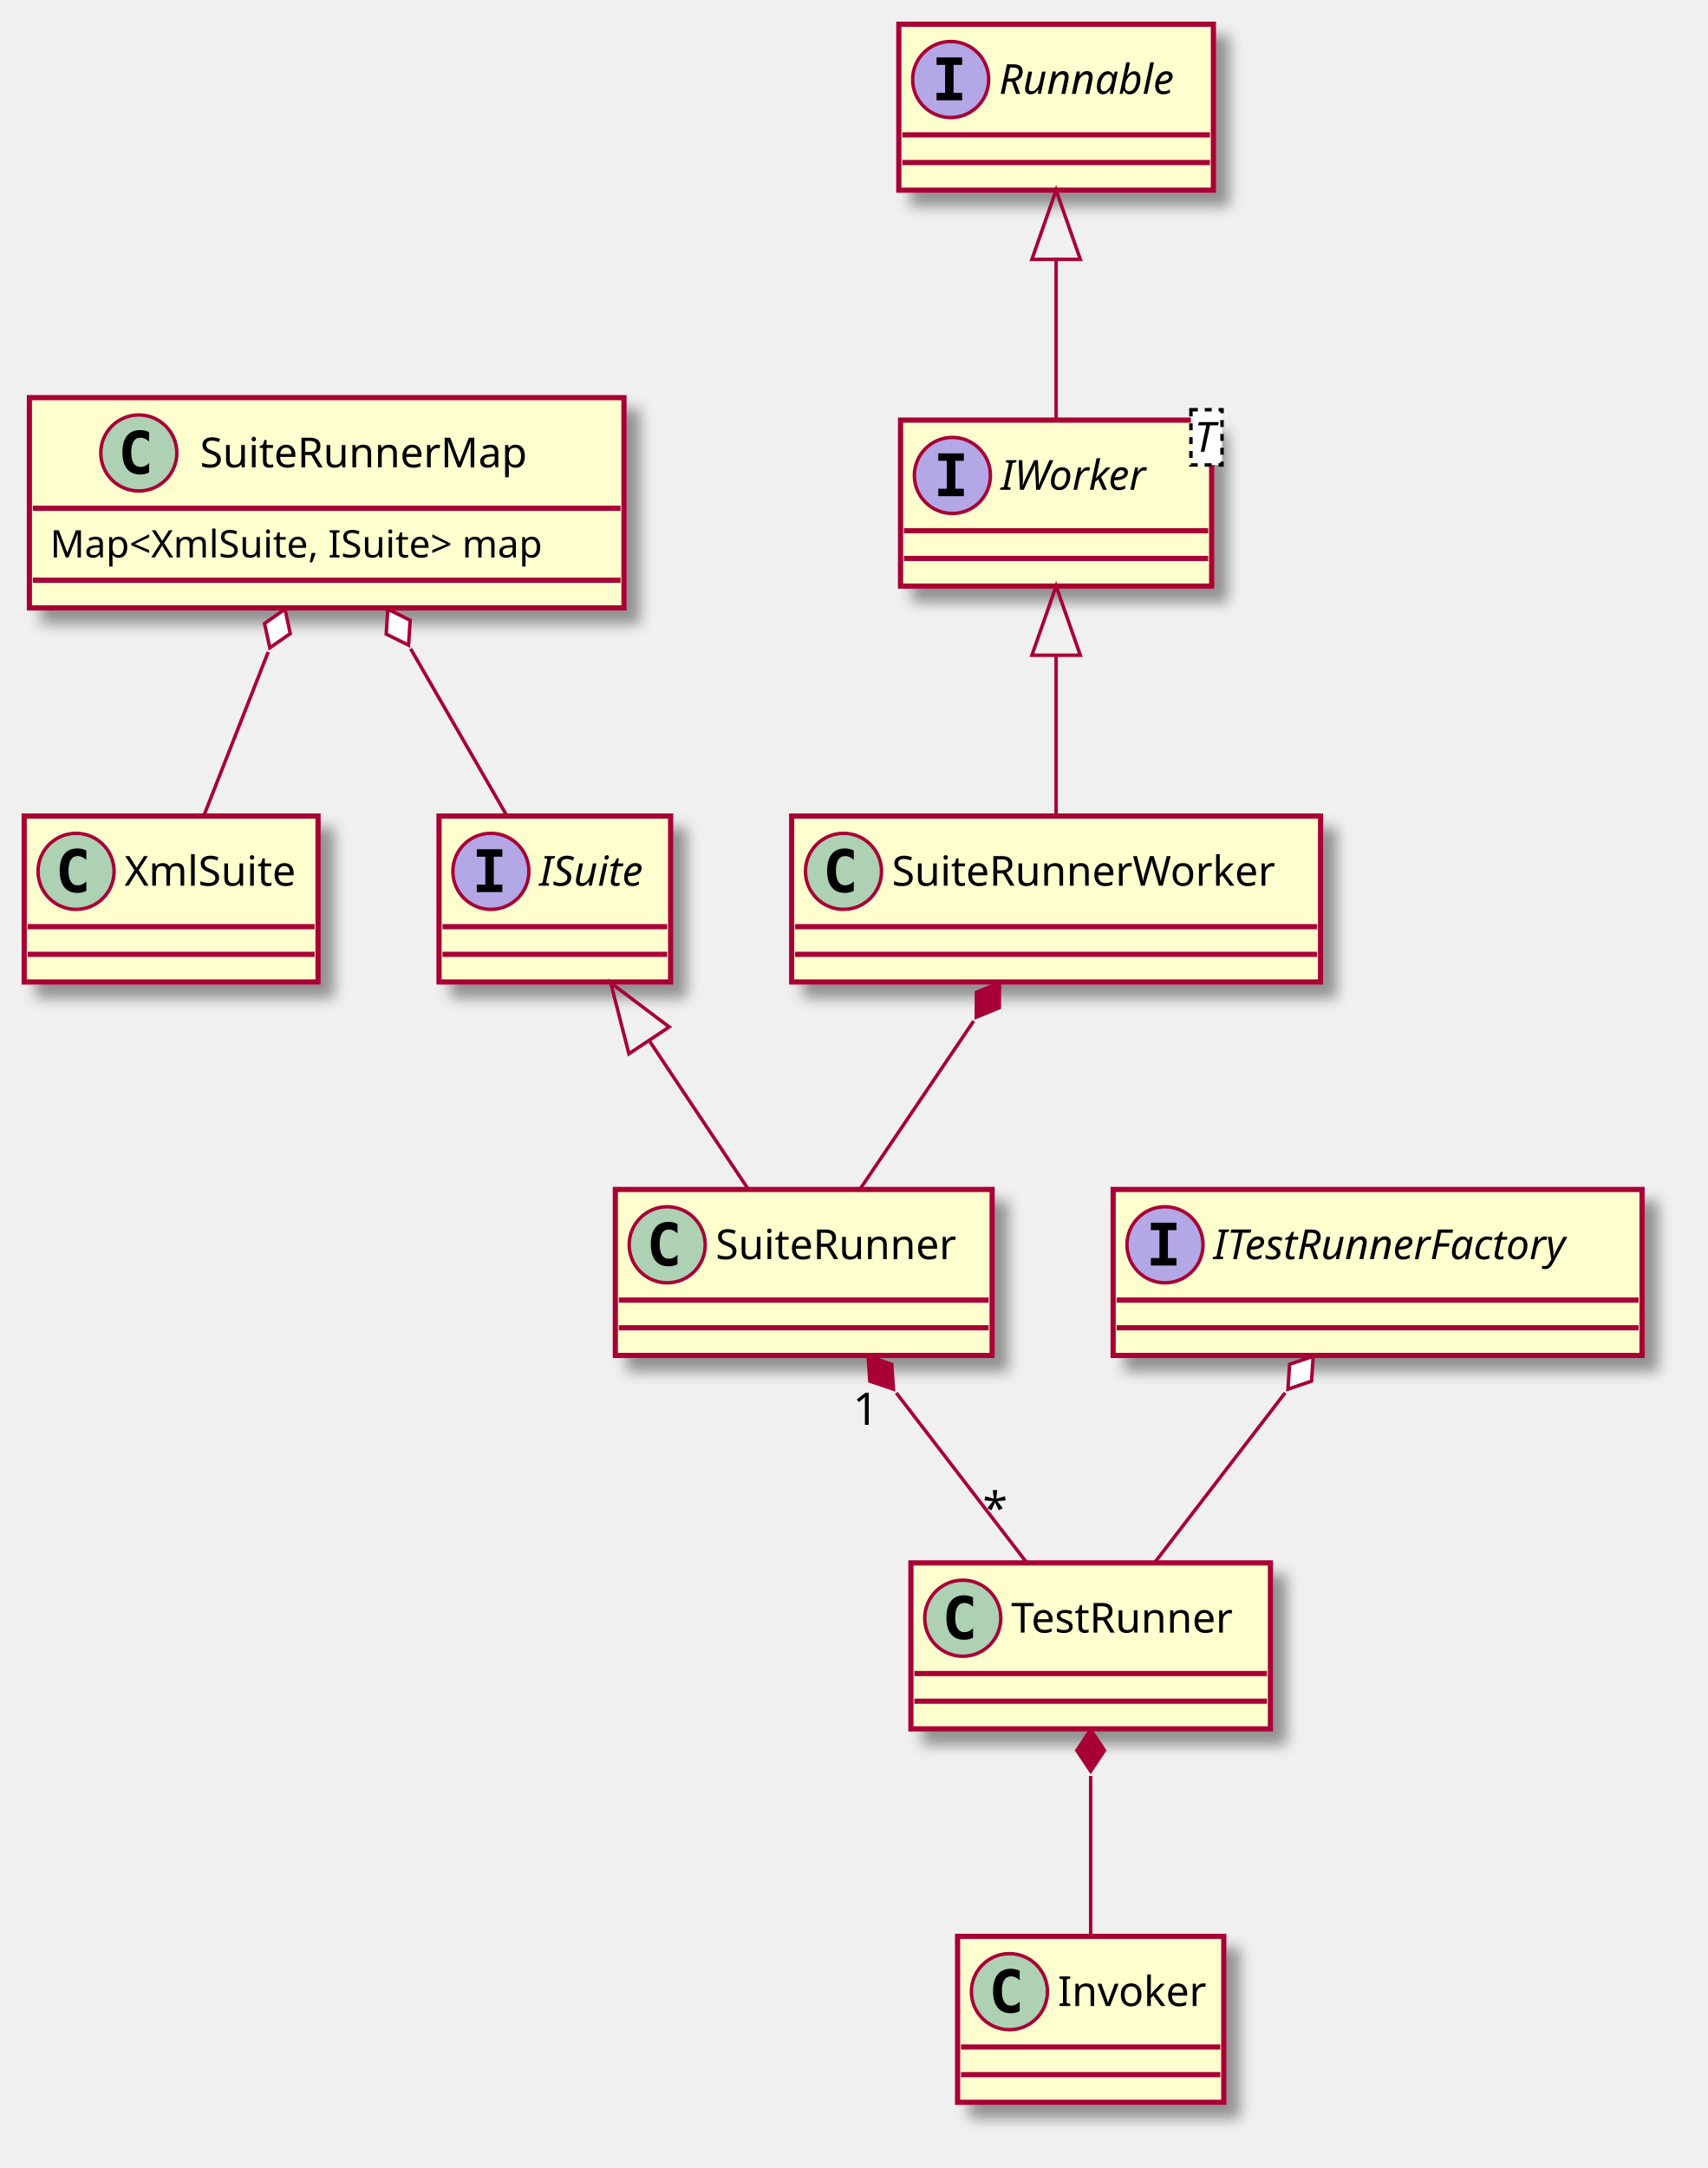
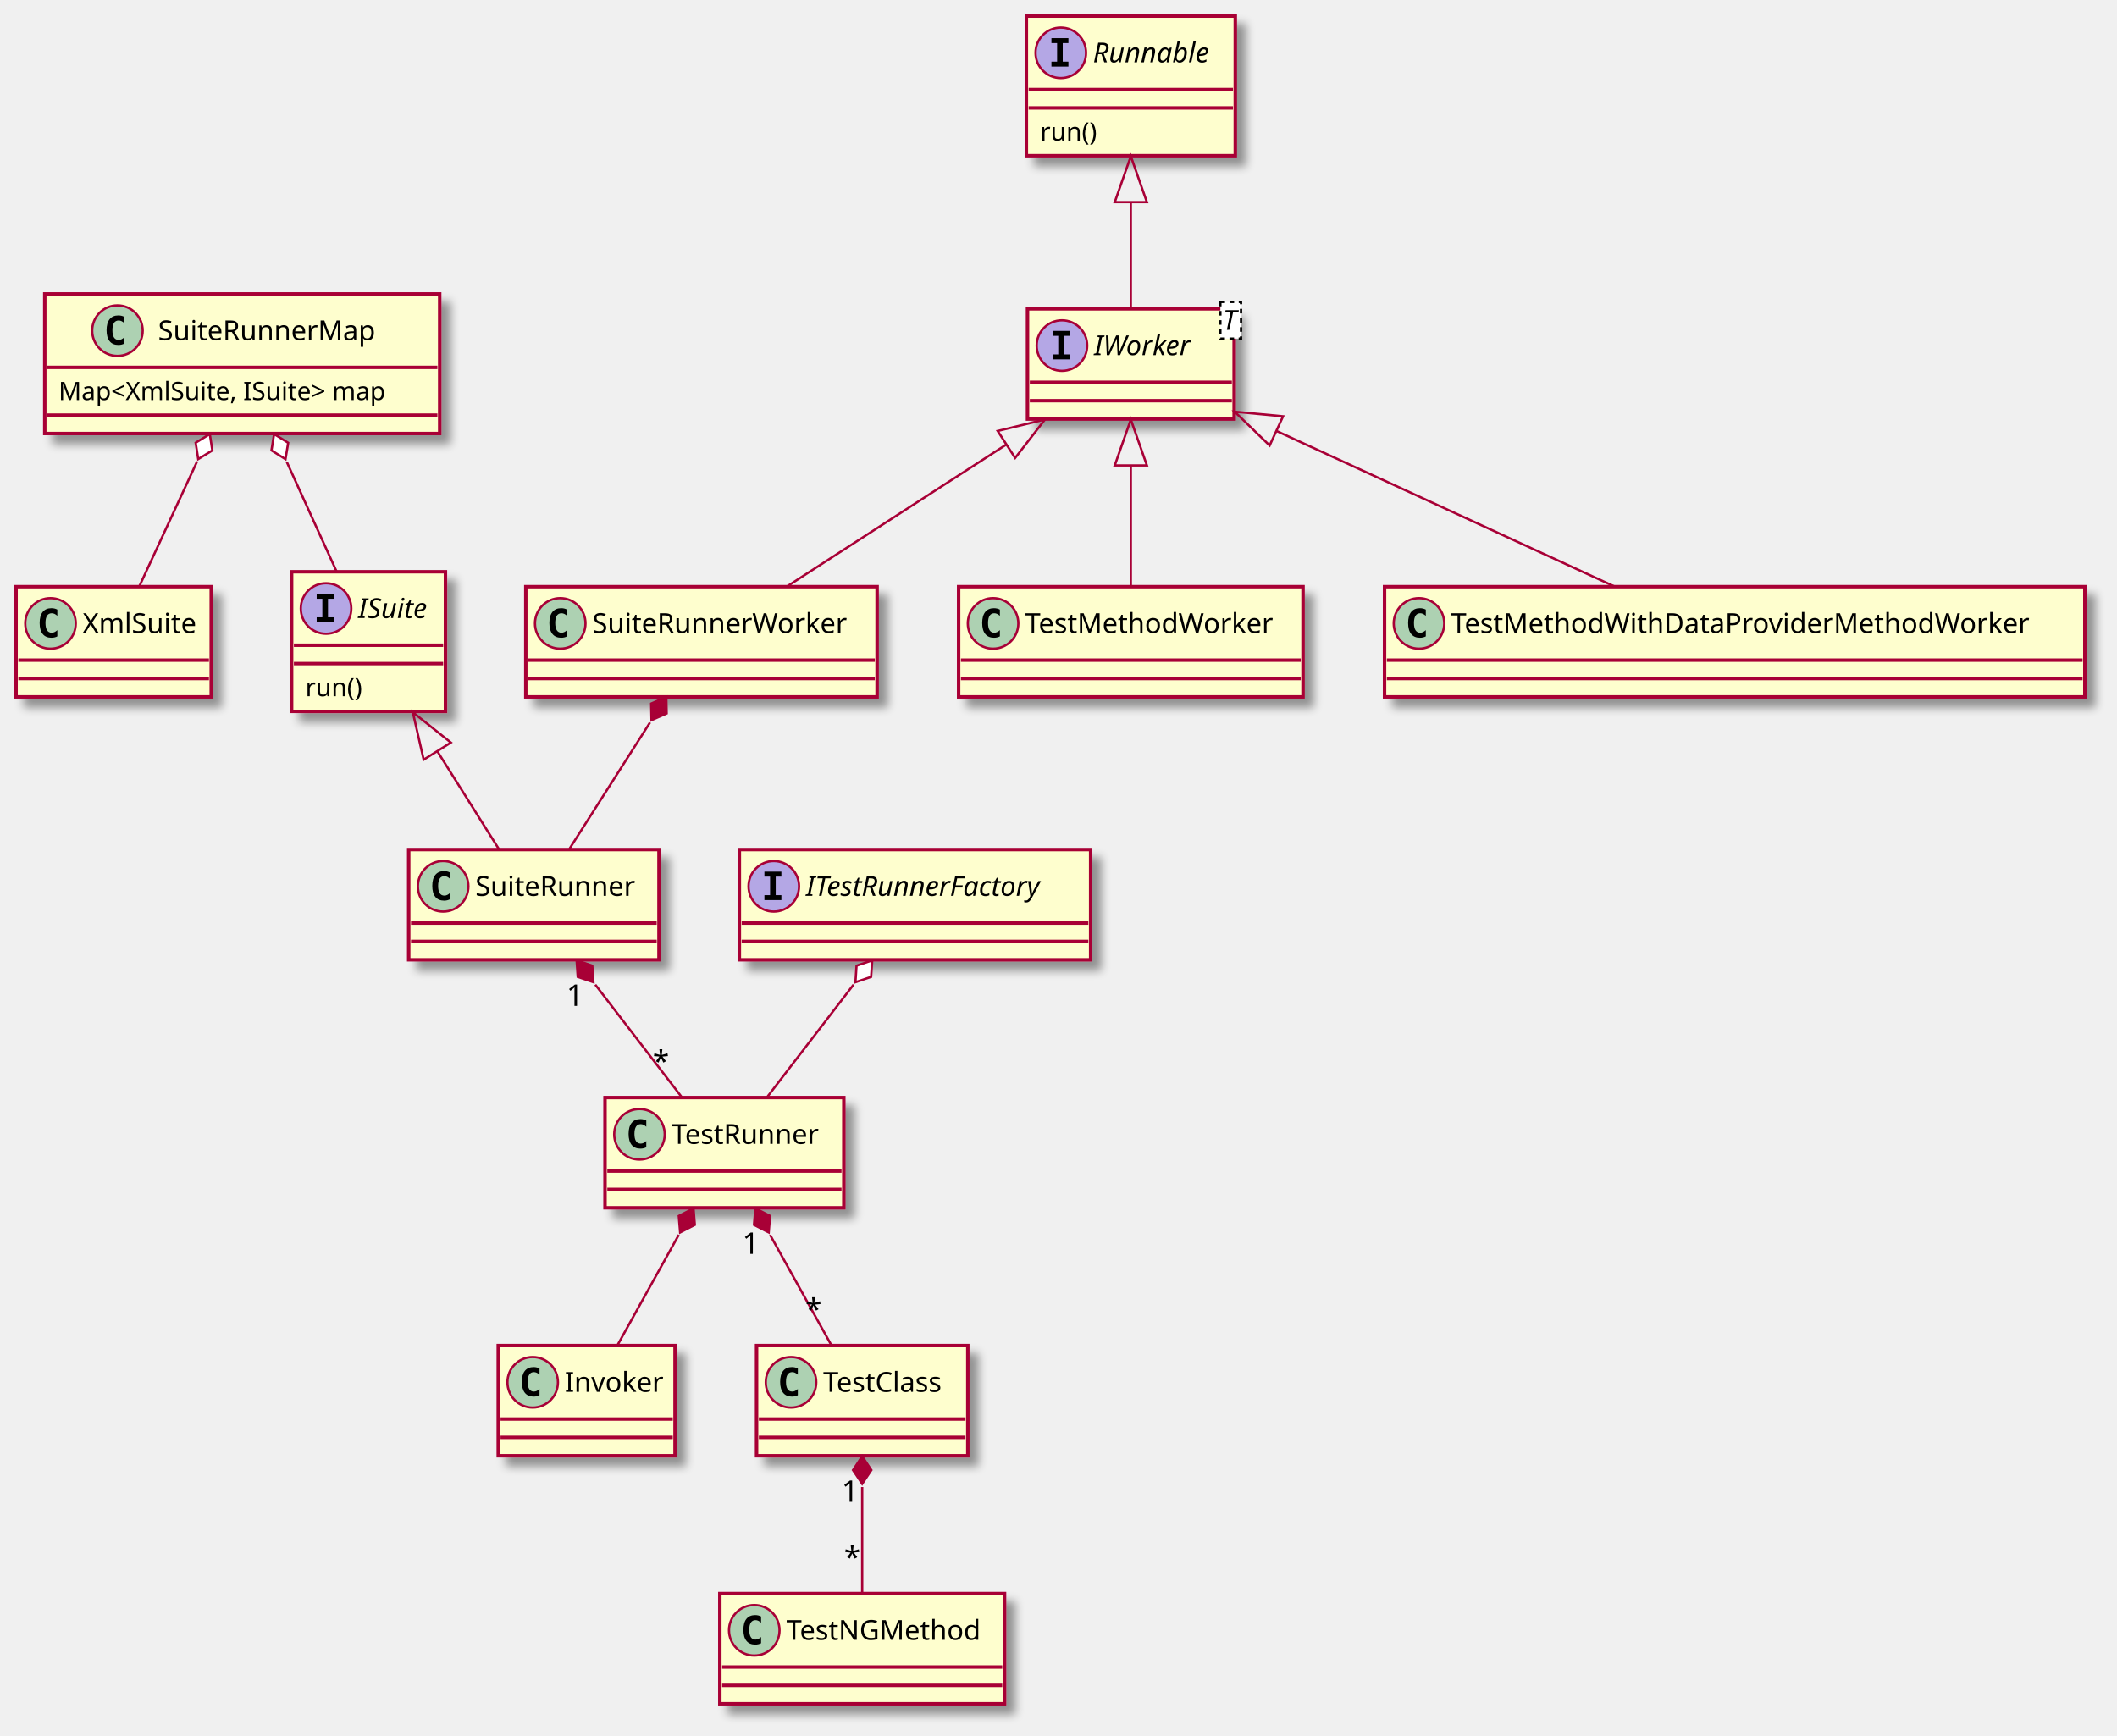
- <svg xmlns="http://www.w3.org/2000/svg" contentScriptType="application/ecmascript" contentStyleType="text/css" height="627px" preserveAspectRatio="none" style="width:494px;height:627px;" version="1.1" viewBox="0 0 494 627" width="494px" zoomAndPan="magnify">
+ <svg xmlns="http://www.w3.org/2000/svg" contentScriptType="application/ecmascript" contentStyleType="text/css" height="756px" preserveAspectRatio="none" style="width:922px;height:756px;" version="1.1" viewBox="0 0 922 756" width="922px" zoomAndPan="magnify">
  <defs>
-     <filter height="300%" id="f1sc6e610q8u0t" width="300%" x="-1" y="-1">
+     <filter height="300%" id="f11i98g90y9z7j" width="300%" x="-1" y="-1">
      <feGaussianBlur result="blurOut" stdDeviation="2.0" />
      <feColorMatrix in="blurOut" result="blurOut2" type="matrix" values="0 0 0 0 0 0 0 0 0 0 0 0 0 0 0 0 0 0 .4 0" />
      <feOffset dx="4.0" dy="4.0" in="blurOut2" result="blurOut3" />
      <feBlend in="SourceGraphic" in2="blurOut3" mode="normal" />
    </filter>
  </defs>
  <g>
-     <rect codeLine="2" fill="#FEFECE" filter="url(#f1sc6e610q8u0t)" height="60.805" id="SuiteRunnerMap" style="stroke: #A80036; stroke-width: 1.5;" width="172" x="8.5" y="115" />
-     <ellipse cx="40.15" cy="131" fill="#ADD1B2" rx="11" ry="11" style="stroke: #A80036; stroke-width: 1.0;" />
-     <path d="M43.119,136.641 Q42.541,136.938 41.9,137.086 Q41.259,137.234 40.556,137.234 Q38.056,137.234 36.736,135.586 Q35.416,133.938 35.416,130.812 Q35.416,127.688 36.736,126.031 Q38.056,124.375 40.556,124.375 Q41.259,124.375 41.908,124.531 Q42.556,124.688 43.119,124.984 L43.119,127.703 Q42.494,127.125 41.9,126.852 Q41.306,126.578 40.681,126.578 Q39.337,126.578 38.65,127.648 Q37.962,128.719 37.962,130.812 Q37.962,132.906 38.65,133.977 Q39.337,135.047 40.681,135.047 Q41.306,135.047 41.9,134.773 Q42.494,134.5 43.119,133.922 L43.119,136.641 Z " />
-     <text fill="#000000" font-family="sans-serif" font-size="12" lengthAdjust="spacingAndGlyphs" textLength="103" x="57.85" y="135.154">SuiteRunnerMap</text>
-     <line style="stroke: #A80036; stroke-width: 1.5;" x1="9.5" x2="179.5" y1="147" y2="147" />
-     <text fill="#000000" font-family="sans-serif" font-size="11" lengthAdjust="spacingAndGlyphs" textLength="160" x="14.5" y="161.21">Map&lt;XmlSuite, ISuite&gt; map</text>
-     <line style="stroke: #A80036; stroke-width: 1.5;" x1="9.5" x2="179.5" y1="167.805" y2="167.805" />
-     <rect fill="#FEFECE" filter="url(#f1sc6e610q8u0t)" height="48" id="XmlSuite" style="stroke: #A80036; stroke-width: 1.5;" width="85" x="7" y="236" />
-     <ellipse cx="22" cy="252" fill="#ADD1B2" rx="11" ry="11" style="stroke: #A80036; stroke-width: 1.0;" />
-     <path d="M24.969,257.641 Q24.391,257.938 23.75,258.086 Q23.109,258.234 22.406,258.234 Q19.906,258.234 18.586,256.586 Q17.266,254.938 17.266,251.812 Q17.266,248.688 18.586,247.031 Q19.906,245.375 22.406,245.375 Q23.109,245.375 23.758,245.531 Q24.406,245.688 24.969,245.984 L24.969,248.703 Q24.344,248.125 23.75,247.852 Q23.156,247.578 22.531,247.578 Q21.188,247.578 20.5,248.648 Q19.812,249.719 19.812,251.812 Q19.812,253.906 20.5,254.977 Q21.188,256.047 22.531,256.047 Q23.156,256.047 23.75,255.773 Q24.344,255.5 24.969,254.922 L24.969,257.641 Z " />
-     <text fill="#000000" font-family="sans-serif" font-size="12" lengthAdjust="spacingAndGlyphs" textLength="53" x="36" y="256.154">XmlSuite</text>
-     <line style="stroke: #A80036; stroke-width: 1.5;" x1="8" x2="91" y1="268" y2="268" />
-     <line style="stroke: #A80036; stroke-width: 1.5;" x1="8" x2="91" y1="276" y2="276" />
-     <rect codeLine="15" fill="#FEFECE" filter="url(#f1sc6e610q8u0t)" height="48" id="ISuite" style="stroke: #A80036; stroke-width: 1.5;" width="67" x="127" y="236" />
-     <ellipse cx="142" cy="252" fill="#B4A7E5" rx="11" ry="11" style="stroke: #A80036; stroke-width: 1.0;" />
-     <path d="M137.922,247.766 L137.922,245.609 L145.312,245.609 L145.312,247.766 L142.844,247.766 L142.844,255.844 L145.312,255.844 L145.312,258 L137.922,258 L137.922,255.844 L140.391,255.844 L140.391,247.766 L137.922,247.766 Z " />
-     <text fill="#000000" font-family="sans-serif" font-size="12" font-style="italic" lengthAdjust="spacingAndGlyphs" textLength="35" x="156" y="256.154">ISuite</text>
-     <line style="stroke: #A80036; stroke-width: 1.5;" x1="128" x2="193" y1="268" y2="268" />
-     <line style="stroke: #A80036; stroke-width: 1.5;" x1="128" x2="193" y1="276" y2="276" />
-     <rect fill="#FEFECE" filter="url(#f1sc6e610q8u0t)" height="48" id="TestRunner" style="stroke: #A80036; stroke-width: 1.5;" width="104" x="263.5" y="452" />
-     <ellipse cx="278.5" cy="468" fill="#ADD1B2" rx="11" ry="11" style="stroke: #A80036; stroke-width: 1.0;" />
-     <path d="M281.469,473.641 Q280.891,473.938 280.25,474.086 Q279.609,474.234 278.906,474.234 Q276.406,474.234 275.086,472.586 Q273.766,470.938 273.766,467.812 Q273.766,464.688 275.086,463.031 Q276.406,461.375 278.906,461.375 Q279.609,461.375 280.258,461.531 Q280.906,461.688 281.469,461.984 L281.469,464.703 Q280.844,464.125 280.25,463.852 Q279.656,463.578 279.031,463.578 Q277.688,463.578 277,464.648 Q276.312,465.719 276.312,467.812 Q276.312,469.906 277,470.977 Q277.688,472.047 279.031,472.047 Q279.656,472.047 280.25,471.773 Q280.844,471.5 281.469,470.922 L281.469,473.641 Z " />
-     <text fill="#000000" font-family="sans-serif" font-size="12" lengthAdjust="spacingAndGlyphs" textLength="72" x="292.5" y="472.154">TestRunner</text>
-     <line style="stroke: #A80036; stroke-width: 1.5;" x1="264.5" x2="366.5" y1="484" y2="484" />
-     <line style="stroke: #A80036; stroke-width: 1.5;" x1="264.5" x2="366.5" y1="492" y2="492" />
-     <rect fill="#FEFECE" filter="url(#f1sc6e610q8u0t)" height="48" id="Invoker" style="stroke: #A80036; stroke-width: 1.5;" width="77" x="277" y="560" />
-     <ellipse cx="292" cy="576" fill="#ADD1B2" rx="11" ry="11" style="stroke: #A80036; stroke-width: 1.0;" />
-     <path d="M294.969,581.641 Q294.391,581.938 293.75,582.086 Q293.109,582.234 292.406,582.234 Q289.906,582.234 288.586,580.586 Q287.266,578.938 287.266,575.812 Q287.266,572.688 288.586,571.031 Q289.906,569.375 292.406,569.375 Q293.109,569.375 293.758,569.531 Q294.406,569.688 294.969,569.984 L294.969,572.703 Q294.344,572.125 293.75,571.852 Q293.156,571.578 292.531,571.578 Q291.188,571.578 290.5,572.648 Q289.812,573.719 289.812,575.812 Q289.812,577.906 290.5,578.977 Q291.188,580.047 292.531,580.047 Q293.156,580.047 293.75,579.773 Q294.344,579.5 294.969,578.922 L294.969,581.641 Z " />
-     <text fill="#000000" font-family="sans-serif" font-size="12" lengthAdjust="spacingAndGlyphs" textLength="45" x="306" y="580.154">Invoker</text>
-     <line style="stroke: #A80036; stroke-width: 1.5;" x1="278" x2="353" y1="592" y2="592" />
-     <line style="stroke: #A80036; stroke-width: 1.5;" x1="278" x2="353" y1="600" y2="600" />
-     <rect codeLine="11" fill="#FEFECE" filter="url(#f1sc6e610q8u0t)" height="48" id="ITestRunnerFactory" style="stroke: #A80036; stroke-width: 1.5;" width="153" x="322" y="344" />
-     <ellipse cx="337" cy="360" fill="#B4A7E5" rx="11" ry="11" style="stroke: #A80036; stroke-width: 1.0;" />
-     <path d="M332.922,355.766 L332.922,353.609 L340.312,353.609 L340.312,355.766 L337.844,355.766 L337.844,363.844 L340.312,363.844 L340.312,366 L332.922,366 L332.922,363.844 L335.391,363.844 L335.391,355.766 L332.922,355.766 Z " />
-     <text fill="#000000" font-family="sans-serif" font-size="12" font-style="italic" lengthAdjust="spacingAndGlyphs" textLength="121" x="351" y="364.154">ITestRunnerFactory</text>
-     <line style="stroke: #A80036; stroke-width: 1.5;" x1="323" x2="474" y1="376" y2="376" />
-     <line style="stroke: #A80036; stroke-width: 1.5;" x1="323" x2="474" y1="384" y2="384" />
-     <rect codeLine="16" fill="#FEFECE" filter="url(#f1sc6e610q8u0t)" height="48" id="SuiteRunner" style="stroke: #A80036; stroke-width: 1.5;" width="109" x="178" y="344" />
-     <ellipse cx="193" cy="360" fill="#ADD1B2" rx="11" ry="11" style="stroke: #A80036; stroke-width: 1.0;" />
-     <path d="M195.969,365.641 Q195.391,365.938 194.75,366.086 Q194.109,366.234 193.406,366.234 Q190.906,366.234 189.586,364.586 Q188.266,362.938 188.266,359.812 Q188.266,356.688 189.586,355.031 Q190.906,353.375 193.406,353.375 Q194.109,353.375 194.758,353.531 Q195.406,353.688 195.969,353.984 L195.969,356.703 Q195.344,356.125 194.75,355.852 Q194.156,355.578 193.531,355.578 Q192.188,355.578 191.5,356.648 Q190.812,357.719 190.812,359.812 Q190.812,361.906 191.5,362.977 Q192.188,364.047 193.531,364.047 Q194.156,364.047 194.75,363.773 Q195.344,363.5 195.969,362.922 L195.969,365.641 Z " />
-     <text fill="#000000" font-family="sans-serif" font-size="12" lengthAdjust="spacingAndGlyphs" textLength="77" x="207" y="364.154">SuiteRunner</text>
-     <line style="stroke: #A80036; stroke-width: 1.5;" x1="179" x2="286" y1="376" y2="376" />
-     <line style="stroke: #A80036; stroke-width: 1.5;" x1="179" x2="286" y1="384" y2="384" />
-     <rect codeLine="19" fill="#FEFECE" filter="url(#f1sc6e610q8u0t)" height="48" id="IWorker" style="stroke: #A80036; stroke-width: 1.5;" width="90" x="260.5" y="121.5" />
-     <ellipse cx="275.5" cy="137.5" fill="#B4A7E5" rx="11" ry="11" style="stroke: #A80036; stroke-width: 1.0;" />
-     <path d="M271.422,133.266 L271.422,131.109 L278.812,131.109 L278.812,133.266 L276.344,133.266 L276.344,141.344 L278.812,141.344 L278.812,143.5 L271.422,143.5 L271.422,141.344 L273.891,141.344 L273.891,133.266 L271.422,133.266 Z " />
-     <text fill="#000000" font-family="sans-serif" font-size="12" font-style="italic" lengthAdjust="spacingAndGlyphs" textLength="47" x="289.5" y="141.654">IWorker</text>
-     <rect fill="#FFFFFF" height="15.969" style="stroke: #000000; stroke-width: 1.0; stroke-dasharray: 2.0,2.0;" width="9" x="344.5" y="118.5" />
-     <text fill="#000000" font-family="sans-serif" font-size="12" font-style="italic" lengthAdjust="spacingAndGlyphs" textLength="7" x="345.5" y="130.639">T</text>
-     <line style="stroke: #A80036; stroke-width: 1.5;" x1="261.5" x2="349.5" y1="153.5" y2="153.5" />
-     <line style="stroke: #A80036; stroke-width: 1.5;" x1="261.5" x2="349.5" y1="161.5" y2="161.5" />
-     <rect fill="#FEFECE" filter="url(#f1sc6e610q8u0t)" height="48" id="Runnable" style="stroke: #A80036; stroke-width: 1.5;" width="91" x="260" y="7" />
-     <ellipse cx="275" cy="23" fill="#B4A7E5" rx="11" ry="11" style="stroke: #A80036; stroke-width: 1.0;" />
-     <path d="M270.922,18.766 L270.922,16.609 L278.312,16.609 L278.312,18.766 L275.844,18.766 L275.844,26.844 L278.312,26.844 L278.312,29 L270.922,29 L270.922,26.844 L273.391,26.844 L273.391,18.766 L270.922,18.766 Z " />
-     <text fill="#000000" font-family="sans-serif" font-size="12" font-style="italic" lengthAdjust="spacingAndGlyphs" textLength="59" x="289" y="27.154">Runnable</text>
-     <line style="stroke: #A80036; stroke-width: 1.5;" x1="261" x2="350" y1="39" y2="39" />
-     <line style="stroke: #A80036; stroke-width: 1.5;" x1="261" x2="350" y1="47" y2="47" />
-     <rect codeLine="20" fill="#FEFECE" filter="url(#f1sc6e610q8u0t)" height="48" id="SuiteRunnerWorker" style="stroke: #A80036; stroke-width: 1.5;" width="153" x="229" y="236" />
-     <ellipse cx="244" cy="252" fill="#ADD1B2" rx="11" ry="11" style="stroke: #A80036; stroke-width: 1.0;" />
-     <path d="M246.969,257.641 Q246.391,257.938 245.75,258.086 Q245.109,258.234 244.406,258.234 Q241.906,258.234 240.586,256.586 Q239.266,254.938 239.266,251.812 Q239.266,248.688 240.586,247.031 Q241.906,245.375 244.406,245.375 Q245.109,245.375 245.758,245.531 Q246.406,245.688 246.969,245.984 L246.969,248.703 Q246.344,248.125 245.75,247.852 Q245.156,247.578 244.531,247.578 Q243.188,247.578 242.5,248.648 Q241.812,249.719 241.812,251.812 Q241.812,253.906 242.5,254.977 Q243.188,256.047 244.531,256.047 Q245.156,256.047 245.75,255.773 Q246.344,255.5 246.969,254.922 L246.969,257.641 Z " />
-     <text fill="#000000" font-family="sans-serif" font-size="12" lengthAdjust="spacingAndGlyphs" textLength="121" x="258" y="256.154">SuiteRunnerWorker</text>
-     <line style="stroke: #A80036; stroke-width: 1.5;" x1="230" x2="381" y1="268" y2="268" />
-     <line style="stroke: #A80036; stroke-width: 1.5;" x1="230" x2="381" y1="276" y2="276" />
-     <path codeLine="6" d="M77.581,188.549 C71.306,204.517 64.412,222.058 59.025,235.763 " fill="none" id="SuiteRunnerMap-backto-XmlSuite" style="stroke: #A80036; stroke-width: 1.0;" />
-     <polygon fill="#FFFFFF" points="82.441,176.184,76.523,180.305,78.051,187.352,83.969,183.231,82.441,176.184" style="stroke: #A80036; stroke-width: 1.0;" />
-     <path codeLine="7" d="M118.769,187.602 C128.117,203.821 138.473,221.786 146.53,235.763 " fill="none" id="SuiteRunnerMap-backto-ISuite" style="stroke: #A80036; stroke-width: 1.0;" />
-     <polygon fill="#FFFFFF" points="112.187,176.184,111.718,183.38,118.18,186.58,118.649,179.385,112.187,176.184" style="stroke: #A80036; stroke-width: 1.0;" />
-     <path codeLine="9" d="M315.5,513.615 C315.5,528.953 315.5,546.24 315.5,559.844 " fill="none" id="TestRunner-backto-Invoker" style="stroke: #A80036; stroke-width: 1.0;" />
-     <polygon fill="#A80036" points="315.5,500.237,311.5,506.237,315.5,512.237,319.5,506.237,315.5,500.237" style="stroke: #A80036; stroke-width: 1.0;" />
-     <path codeLine="12" d="M371.74,402.82 C359.442,418.823 345.159,437.407 334.065,451.844 " fill="none" id="ITestRunnerFactory-backto-TestRunner" style="stroke: #A80036; stroke-width: 1.0;" />
-     <polygon fill="#FFFFFF" points="379.873,392.237,373.046,394.557,372.561,401.752,379.389,399.432,379.873,392.237" style="stroke: #A80036; stroke-width: 1.0;" />
-     <path d="M187.786,300.929 C197.436,315.404 207.975,331.212 216.396,343.844 " fill="none" id="ISuite-backto-SuiteRunner" style="stroke: #A80036; stroke-width: 1.0;" />
-     <polygon fill="none" points="181.928,304.761,176.658,284.237,193.577,296.995,181.928,304.761" style="stroke: #A80036; stroke-width: 1.0;" />
-     <path codeLine="17" d="M259.26,402.82 C271.558,418.823 285.841,437.407 296.935,451.844 " fill="none" id="SuiteRunner-backto-TestRunner" style="stroke: #A80036; stroke-width: 1.0;" />
-     <polygon fill="#A80036" points="251.127,392.237,251.611,399.432,258.439,401.752,257.954,394.557,251.127,392.237" style="stroke: #A80036; stroke-width: 1.0;" />
-     <text fill="#000000" font-family="sans-serif" font-size="13" lengthAdjust="spacingAndGlyphs" textLength="8" x="246.692" y="412.056">1</text>
-     <text fill="#000000" font-family="sans-serif" font-size="13" lengthAdjust="spacingAndGlyphs" textLength="7" x="284.281" y="440.816">*</text>
-     <path d="M305.5,75.013 C305.5,90.669 305.5,107.723 305.5,121.134 " fill="none" id="Runnable-backto-IWorker" style="stroke: #A80036; stroke-width: 1.0;" />
-     <polygon fill="none" points="298.5,75.003,305.5,55.003,312.5,75.003,298.5,75.003" style="stroke: #A80036; stroke-width: 1.0;" />
-     <path d="M305.5,189.513 C305.5,205.169 305.5,222.223 305.5,235.634 " fill="none" id="IWorker-backto-SuiteRunnerWorker" style="stroke: #A80036; stroke-width: 1.0;" />
-     <polygon fill="none" points="298.5,189.503,305.5,169.503,312.5,189.503,298.5,189.503" style="stroke: #A80036; stroke-width: 1.0;" />
-     <path codeLine="21" d="M281.651,295.283 C270.906,311.18 258.492,329.546 248.828,343.844 " fill="none" id="SuiteRunnerWorker-backto-SuiteRunner" style="stroke: #A80036; stroke-width: 1.0;" />
-     <polygon fill="#A80036" points="289.117,284.237,282.443,286.968,282.397,294.179,289.071,291.448,289.117,284.237" style="stroke: #A80036; stroke-width: 1.0;" />
+     <rect codeLine="2" fill="#FEFECE" filter="url(#f11i98g90y9z7j)" height="60.805" id="SuiteRunnerMap" style="stroke:#A80036;stroke-width:1.5;" width="172" x="19.5" y="128" />
+     <ellipse cx="51.15" cy="144" fill="#ADD1B2" rx="11" ry="11" style="stroke:#A80036;stroke-width:1.0;" />
+     <path d="M54.119,149.641 Q53.541,149.938 52.9,150.086 Q52.259,150.234 51.556,150.234 Q49.056,150.234 47.736,148.586 Q46.416,146.938 46.416,143.812 Q46.416,140.688 47.736,139.031 Q49.056,137.375 51.556,137.375 Q52.259,137.375 52.908,137.531 Q53.556,137.688 54.119,137.984 L54.119,140.703 Q53.494,140.125 52.9,139.852 Q52.306,139.578 51.681,139.578 Q50.337,139.578 49.65,140.648 Q48.962,141.719 48.962,143.812 Q48.962,145.906 49.65,146.977 Q50.337,148.047 51.681,148.047 Q52.306,148.047 52.9,147.773 Q53.494,147.5 54.119,146.922 L54.119,149.641 Z " fill="#000000" />
+     <text fill="#000000" font-family="sans-serif" font-size="12" lengthAdjust="spacing" textLength="103" x="68.85" y="148.154">SuiteRunnerMap</text>
+     <line style="stroke:#A80036;stroke-width:1.5;" x1="20.5" x2="190.5" y1="160" y2="160" />
+     <text fill="#000000" font-family="sans-serif" font-size="11" lengthAdjust="spacing" textLength="160" x="25.5" y="174.21">Map&lt;XmlSuite, ISuite&gt; map</text>
+     <line style="stroke:#A80036;stroke-width:1.5;" x1="20.5" x2="190.5" y1="180.805" y2="180.805" />
+     <rect fill="#FEFECE" filter="url(#f11i98g90y9z7j)" height="48" id="XmlSuite" style="stroke:#A80036;stroke-width:1.5;" width="85" x="7" y="255.5" />
+     <ellipse cx="22" cy="271.5" fill="#ADD1B2" rx="11" ry="11" style="stroke:#A80036;stroke-width:1.0;" />
+     <path d="M24.969,277.141 Q24.391,277.438 23.75,277.586 Q23.109,277.734 22.406,277.734 Q19.906,277.734 18.586,276.086 Q17.266,274.438 17.266,271.312 Q17.266,268.188 18.586,266.531 Q19.906,264.875 22.406,264.875 Q23.109,264.875 23.758,265.031 Q24.406,265.188 24.969,265.484 L24.969,268.203 Q24.344,267.625 23.75,267.352 Q23.156,267.078 22.531,267.078 Q21.188,267.078 20.5,268.148 Q19.812,269.219 19.812,271.312 Q19.812,273.406 20.5,274.477 Q21.188,275.547 22.531,275.547 Q23.156,275.547 23.75,275.273 Q24.344,275 24.969,274.422 L24.969,277.141 Z " fill="#000000" />
+     <text fill="#000000" font-family="sans-serif" font-size="12" lengthAdjust="spacing" textLength="53" x="36" y="275.654">XmlSuite</text>
+     <line style="stroke:#A80036;stroke-width:1.5;" x1="8" x2="91" y1="287.5" y2="287.5" />
+     <line style="stroke:#A80036;stroke-width:1.5;" x1="8" x2="91" y1="295.5" y2="295.5" />
+     <rect codeLine="17" fill="#FEFECE" filter="url(#f11i98g90y9z7j)" height="60.805" id="ISuite" style="stroke:#A80036;stroke-width:1.5;" width="67" x="127" y="249" />
+     <ellipse cx="142" cy="265" fill="#B4A7E5" rx="11" ry="11" style="stroke:#A80036;stroke-width:1.0;" />
+     <path d="M137.922,260.766 L137.922,258.609 L145.312,258.609 L145.312,260.766 L142.844,260.766 L142.844,268.844 L145.312,268.844 L145.312,271 L137.922,271 L137.922,268.844 L140.391,268.844 L140.391,260.766 L137.922,260.766 Z " fill="#000000" />
+     <text fill="#000000" font-family="sans-serif" font-size="12" font-style="italic" lengthAdjust="spacing" textLength="35" x="156" y="269.154">ISuite</text>
+     <line style="stroke:#A80036;stroke-width:1.5;" x1="128" x2="193" y1="281" y2="281" />
+     <line style="stroke:#A80036;stroke-width:1.5;" x1="128" x2="193" y1="289" y2="289" />
+     <text fill="#000000" font-family="sans-serif" font-size="11" lengthAdjust="spacing" textLength="27" x="133" y="303.21">run()</text>
+     <rect fill="#FEFECE" filter="url(#f11i98g90y9z7j)" height="48" id="TestRunner" style="stroke:#A80036;stroke-width:1.5;" width="104" x="263.5" y="478" />
+     <ellipse cx="278.5" cy="494" fill="#ADD1B2" rx="11" ry="11" style="stroke:#A80036;stroke-width:1.0;" />
+     <path d="M281.469,499.641 Q280.891,499.938 280.25,500.086 Q279.609,500.234 278.906,500.234 Q276.406,500.234 275.086,498.586 Q273.766,496.938 273.766,493.812 Q273.766,490.688 275.086,489.031 Q276.406,487.375 278.906,487.375 Q279.609,487.375 280.258,487.531 Q280.906,487.688 281.469,487.984 L281.469,490.703 Q280.844,490.125 280.25,489.852 Q279.656,489.578 279.031,489.578 Q277.688,489.578 277,490.648 Q276.312,491.719 276.312,493.812 Q276.312,495.906 277,496.977 Q277.688,498.047 279.031,498.047 Q279.656,498.047 280.25,497.773 Q280.844,497.5 281.469,496.922 L281.469,499.641 Z " fill="#000000" />
+     <text fill="#000000" font-family="sans-serif" font-size="12" lengthAdjust="spacing" textLength="72" x="292.5" y="498.154">TestRunner</text>
+     <line style="stroke:#A80036;stroke-width:1.5;" x1="264.5" x2="366.5" y1="510" y2="510" />
+     <line style="stroke:#A80036;stroke-width:1.5;" x1="264.5" x2="366.5" y1="518" y2="518" />
+     <rect fill="#FEFECE" filter="url(#f11i98g90y9z7j)" height="48" id="Invoker" style="stroke:#A80036;stroke-width:1.5;" width="77" x="217" y="586" />
+     <ellipse cx="232" cy="602" fill="#ADD1B2" rx="11" ry="11" style="stroke:#A80036;stroke-width:1.0;" />
+     <path d="M234.969,607.641 Q234.391,607.938 233.75,608.086 Q233.109,608.234 232.406,608.234 Q229.906,608.234 228.586,606.586 Q227.266,604.938 227.266,601.812 Q227.266,598.688 228.586,597.031 Q229.906,595.375 232.406,595.375 Q233.109,595.375 233.758,595.531 Q234.406,595.688 234.969,595.984 L234.969,598.703 Q234.344,598.125 233.75,597.852 Q233.156,597.578 232.531,597.578 Q231.188,597.578 230.5,598.648 Q229.812,599.719 229.812,601.812 Q229.812,603.906 230.5,604.977 Q231.188,606.047 232.531,606.047 Q233.156,606.047 233.75,605.773 Q234.344,605.5 234.969,604.922 L234.969,607.641 Z " fill="#000000" />
+     <text fill="#000000" font-family="sans-serif" font-size="12" lengthAdjust="spacing" textLength="45" x="246" y="606.154">Invoker</text>
+     <line style="stroke:#A80036;stroke-width:1.5;" x1="218" x2="293" y1="618" y2="618" />
+     <line style="stroke:#A80036;stroke-width:1.5;" x1="218" x2="293" y1="626" y2="626" />
+     <rect fill="#FEFECE" filter="url(#f11i98g90y9z7j)" height="48" id="TestClass" style="stroke:#A80036;stroke-width:1.5;" width="92" x="329.5" y="586" />
+     <ellipse cx="344.5" cy="602" fill="#ADD1B2" rx="11" ry="11" style="stroke:#A80036;stroke-width:1.0;" />
+     <path d="M347.469,607.641 Q346.891,607.938 346.25,608.086 Q345.609,608.234 344.906,608.234 Q342.406,608.234 341.086,606.586 Q339.766,604.938 339.766,601.812 Q339.766,598.688 341.086,597.031 Q342.406,595.375 344.906,595.375 Q345.609,595.375 346.258,595.531 Q346.906,595.688 347.469,595.984 L347.469,598.703 Q346.844,598.125 346.25,597.852 Q345.656,597.578 345.031,597.578 Q343.688,597.578 343,598.648 Q342.312,599.719 342.312,601.812 Q342.312,603.906 343,604.977 Q343.688,606.047 345.031,606.047 Q345.656,606.047 346.25,605.773 Q346.844,605.5 347.469,604.922 L347.469,607.641 Z " fill="#000000" />
+     <text fill="#000000" font-family="sans-serif" font-size="12" lengthAdjust="spacing" textLength="60" x="358.5" y="606.154">TestClass</text>
+     <line style="stroke:#A80036;stroke-width:1.5;" x1="330.5" x2="420.5" y1="618" y2="618" />
+     <line style="stroke:#A80036;stroke-width:1.5;" x1="330.5" x2="420.5" y1="626" y2="626" />
+     <rect fill="#FEFECE" filter="url(#f11i98g90y9z7j)" height="48" id="TestNGMethod" style="stroke:#A80036;stroke-width:1.5;" width="124" x="313.5" y="694" />
+     <ellipse cx="328.5" cy="710" fill="#ADD1B2" rx="11" ry="11" style="stroke:#A80036;stroke-width:1.0;" />
+     <path d="M331.469,715.641 Q330.891,715.938 330.25,716.086 Q329.609,716.234 328.906,716.234 Q326.406,716.234 325.086,714.586 Q323.766,712.938 323.766,709.812 Q323.766,706.688 325.086,705.031 Q326.406,703.375 328.906,703.375 Q329.609,703.375 330.258,703.531 Q330.906,703.688 331.469,703.984 L331.469,706.703 Q330.844,706.125 330.25,705.852 Q329.656,705.578 329.031,705.578 Q327.688,705.578 327,706.648 Q326.312,707.719 326.312,709.812 Q326.312,711.906 327,712.977 Q327.688,714.047 329.031,714.047 Q329.656,714.047 330.25,713.773 Q330.844,713.5 331.469,712.922 L331.469,715.641 Z " fill="#000000" />
+     <text fill="#000000" font-family="sans-serif" font-size="12" lengthAdjust="spacing" textLength="92" x="342.5" y="714.154">TestNGMethod</text>
+     <line style="stroke:#A80036;stroke-width:1.5;" x1="314.5" x2="436.5" y1="726" y2="726" />
+     <line style="stroke:#A80036;stroke-width:1.5;" x1="314.5" x2="436.5" y1="734" y2="734" />
+     <rect codeLine="13" fill="#FEFECE" filter="url(#f11i98g90y9z7j)" height="48" id="ITestRunnerFactory" style="stroke:#A80036;stroke-width:1.5;" width="153" x="322" y="370" />
+     <ellipse cx="337" cy="386" fill="#B4A7E5" rx="11" ry="11" style="stroke:#A80036;stroke-width:1.0;" />
+     <path d="M332.922,381.766 L332.922,379.609 L340.312,379.609 L340.312,381.766 L337.844,381.766 L337.844,389.844 L340.312,389.844 L340.312,392 L332.922,392 L332.922,389.844 L335.391,389.844 L335.391,381.766 L332.922,381.766 Z " fill="#000000" />
+     <text fill="#000000" font-family="sans-serif" font-size="12" font-style="italic" lengthAdjust="spacing" textLength="121" x="351" y="390.154">ITestRunnerFactory</text>
+     <line style="stroke:#A80036;stroke-width:1.5;" x1="323" x2="474" y1="402" y2="402" />
+     <line style="stroke:#A80036;stroke-width:1.5;" x1="323" x2="474" y1="410" y2="410" />
+     <rect codeLine="20" fill="#FEFECE" filter="url(#f11i98g90y9z7j)" height="48" id="SuiteRunner" style="stroke:#A80036;stroke-width:1.5;" width="109" x="178" y="370" />
+     <ellipse cx="193" cy="386" fill="#ADD1B2" rx="11" ry="11" style="stroke:#A80036;stroke-width:1.0;" />
+     <path d="M195.969,391.641 Q195.391,391.938 194.75,392.086 Q194.109,392.234 193.406,392.234 Q190.906,392.234 189.586,390.586 Q188.266,388.938 188.266,385.812 Q188.266,382.688 189.586,381.031 Q190.906,379.375 193.406,379.375 Q194.109,379.375 194.758,379.531 Q195.406,379.688 195.969,379.984 L195.969,382.703 Q195.344,382.125 194.75,381.852 Q194.156,381.578 193.531,381.578 Q192.188,381.578 191.5,382.648 Q190.812,383.719 190.812,385.812 Q190.812,387.906 191.5,388.977 Q192.188,390.047 193.531,390.047 Q194.156,390.047 194.75,389.773 Q195.344,389.5 195.969,388.922 L195.969,391.641 Z " fill="#000000" />
+     <text fill="#000000" font-family="sans-serif" font-size="12" lengthAdjust="spacing" textLength="77" x="207" y="390.154">SuiteRunner</text>
+     <line style="stroke:#A80036;stroke-width:1.5;" x1="179" x2="286" y1="402" y2="402" />
+     <line style="stroke:#A80036;stroke-width:1.5;" x1="179" x2="286" y1="410" y2="410" />
+     <rect codeLine="23" fill="#FEFECE" filter="url(#f11i98g90y9z7j)" height="60.805" id="Runnable" style="stroke:#A80036;stroke-width:1.5;" width="91" x="447" y="7" />
+     <ellipse cx="462" cy="23" fill="#B4A7E5" rx="11" ry="11" style="stroke:#A80036;stroke-width:1.0;" />
+     <path d="M457.922,18.766 L457.922,16.609 L465.312,16.609 L465.312,18.766 L462.844,18.766 L462.844,26.844 L465.312,26.844 L465.312,29 L457.922,29 L457.922,26.844 L460.391,26.844 L460.391,18.766 L457.922,18.766 Z " fill="#000000" />
+     <text fill="#000000" font-family="sans-serif" font-size="12" font-style="italic" lengthAdjust="spacing" textLength="59" x="476" y="27.154">Runnable</text>
+     <line style="stroke:#A80036;stroke-width:1.5;" x1="448" x2="537" y1="39" y2="39" />
+     <line style="stroke:#A80036;stroke-width:1.5;" x1="448" x2="537" y1="47" y2="47" />
+     <text fill="#000000" font-family="sans-serif" font-size="11" lengthAdjust="spacing" textLength="27" x="453" y="61.21">run()</text>
+     <rect codeLine="27" fill="#FEFECE" filter="url(#f11i98g90y9z7j)" height="48" id="IWorker" style="stroke:#A80036;stroke-width:1.5;" width="90" x="447.5" y="134.5" />
+     <ellipse cx="462.5" cy="150.5" fill="#B4A7E5" rx="11" ry="11" style="stroke:#A80036;stroke-width:1.0;" />
+     <path d="M458.422,146.266 L458.422,144.109 L465.812,144.109 L465.812,146.266 L463.344,146.266 L463.344,154.344 L465.812,154.344 L465.812,156.5 L458.422,156.5 L458.422,154.344 L460.891,154.344 L460.891,146.266 L458.422,146.266 Z " fill="#000000" />
+     <text fill="#000000" font-family="sans-serif" font-size="12" font-style="italic" lengthAdjust="spacing" textLength="47" x="476.5" y="154.654">IWorker</text>
+     <rect fill="#FFFFFF" height="15.969" style="stroke:#000000;stroke-width:1.0;stroke-dasharray:2.0,2.0;" width="9" x="531.5" y="131.5" />
+     <text fill="#000000" font-family="sans-serif" font-size="12" font-style="italic" lengthAdjust="spacing" textLength="7" x="532.5" y="143.639">T</text>
+     <line style="stroke:#A80036;stroke-width:1.5;" x1="448.5" x2="536.5" y1="166.5" y2="166.5" />
+     <line style="stroke:#A80036;stroke-width:1.5;" x1="448.5" x2="536.5" y1="174.5" y2="174.5" />
+     <rect codeLine="28" fill="#FEFECE" filter="url(#f11i98g90y9z7j)" height="48" id="SuiteRunnerWorker" style="stroke:#A80036;stroke-width:1.5;" width="153" x="229" y="255.5" />
+     <ellipse cx="244" cy="271.5" fill="#ADD1B2" rx="11" ry="11" style="stroke:#A80036;stroke-width:1.0;" />
+     <path d="M246.969,277.141 Q246.391,277.438 245.75,277.586 Q245.109,277.734 244.406,277.734 Q241.906,277.734 240.586,276.086 Q239.266,274.438 239.266,271.312 Q239.266,268.188 240.586,266.531 Q241.906,264.875 244.406,264.875 Q245.109,264.875 245.758,265.031 Q246.406,265.188 246.969,265.484 L246.969,268.203 Q246.344,267.625 245.75,267.352 Q245.156,267.078 244.531,267.078 Q243.188,267.078 242.5,268.148 Q241.812,269.219 241.812,271.312 Q241.812,273.406 242.5,274.477 Q243.188,275.547 244.531,275.547 Q245.156,275.547 245.75,275.273 Q246.344,275 246.969,274.422 L246.969,277.141 Z " fill="#000000" />
+     <text fill="#000000" font-family="sans-serif" font-size="12" lengthAdjust="spacing" textLength="121" x="258" y="275.654">SuiteRunnerWorker</text>
+     <line style="stroke:#A80036;stroke-width:1.5;" x1="230" x2="381" y1="287.5" y2="287.5" />
+     <line style="stroke:#A80036;stroke-width:1.5;" x1="230" x2="381" y1="295.5" y2="295.5" />
+     <rect codeLine="29" fill="#FEFECE" filter="url(#f11i98g90y9z7j)" height="48" id="TestMethodWorker" style="stroke:#A80036;stroke-width:1.5;" width="150" x="417.5" y="255.5" />
+     <ellipse cx="432.5" cy="271.5" fill="#ADD1B2" rx="11" ry="11" style="stroke:#A80036;stroke-width:1.0;" />
+     <path d="M435.469,277.141 Q434.891,277.438 434.25,277.586 Q433.609,277.734 432.906,277.734 Q430.406,277.734 429.086,276.086 Q427.766,274.438 427.766,271.312 Q427.766,268.188 429.086,266.531 Q430.406,264.875 432.906,264.875 Q433.609,264.875 434.258,265.031 Q434.906,265.188 435.469,265.484 L435.469,268.203 Q434.844,267.625 434.25,267.352 Q433.656,267.078 433.031,267.078 Q431.688,267.078 431,268.148 Q430.312,269.219 430.312,271.312 Q430.312,273.406 431,274.477 Q431.688,275.547 433.031,275.547 Q433.656,275.547 434.25,275.273 Q434.844,275 435.469,274.422 L435.469,277.141 Z " fill="#000000" />
+     <text fill="#000000" font-family="sans-serif" font-size="12" lengthAdjust="spacing" textLength="118" x="446.5" y="275.654">TestMethodWorker</text>
+     <line style="stroke:#A80036;stroke-width:1.5;" x1="418.5" x2="566.5" y1="287.5" y2="287.5" />
+     <line style="stroke:#A80036;stroke-width:1.5;" x1="418.5" x2="566.5" y1="295.5" y2="295.5" />
+     <rect codeLine="30" fill="#FEFECE" filter="url(#f11i98g90y9z7j)" height="48" id="TestMethodWithDataProviderMethodWorker" style="stroke:#A80036;stroke-width:1.5;" width="305" x="603" y="255.5" />
+     <ellipse cx="618" cy="271.5" fill="#ADD1B2" rx="11" ry="11" style="stroke:#A80036;stroke-width:1.0;" />
+     <path d="M620.969,277.141 Q620.391,277.438 619.75,277.586 Q619.109,277.734 618.406,277.734 Q615.906,277.734 614.586,276.086 Q613.266,274.438 613.266,271.312 Q613.266,268.188 614.586,266.531 Q615.906,264.875 618.406,264.875 Q619.109,264.875 619.758,265.031 Q620.406,265.188 620.969,265.484 L620.969,268.203 Q620.344,267.625 619.75,267.352 Q619.156,267.078 618.531,267.078 Q617.188,267.078 616.5,268.148 Q615.812,269.219 615.812,271.312 Q615.812,273.406 616.5,274.477 Q617.188,275.547 618.531,275.547 Q619.156,275.547 619.75,275.273 Q620.344,275 620.969,274.422 L620.969,277.141 Z " fill="#000000" />
+     <text fill="#000000" font-family="sans-serif" font-size="12" lengthAdjust="spacing" textLength="273" x="632" y="275.654">TestMethodWithDataProviderMethodWorker</text>
+     <line style="stroke:#A80036;stroke-width:1.5;" x1="604" x2="907" y1="287.5" y2="287.5" />
+     <line style="stroke:#A80036;stroke-width:1.5;" x1="604" x2="907" y1="295.5" y2="295.5" />
+     <path codeLine="6" d="M85.872,200.91 C77.413,219.188 67.831,239.891 60.627,255.459 " fill="none" id="SuiteRunnerMap-backto-XmlSuite" style="stroke:#A80036;stroke-width:1.0;" />
+     <polygon fill="#FFFFFF" points="91.369,189.033,85.219,192.798,86.329,199.924,92.479,196.159,91.369,189.033" style="stroke:#A80036;stroke-width:1.0;" />
+     <path codeLine="7" d="M124.911,201.205 C132.077,216.97 140.047,234.504 146.626,248.976 " fill="none" id="SuiteRunnerMap-backto-ISuite" style="stroke:#A80036;stroke-width:1.0;" />
+     <polygon fill="#FFFFFF" points="119.379,189.033,118.22,196.151,124.344,199.958,125.503,192.84,119.379,189.033" style="stroke:#A80036;stroke-width:1.0;" />
+     <path codeLine="9" d="M295.641,537.746 C286.869,553.536 276.786,571.685 268.92,585.844 " fill="none" id="TestRunner-backto-Invoker" style="stroke:#A80036;stroke-width:1.0;" />
+     <polygon fill="#A80036" points="302.035,526.237,295.624,529.54,296.207,536.727,302.618,533.425,302.035,526.237" style="stroke:#A80036;stroke-width:1.0;" />
+     <path codeLine="10" d="M335.359,537.746 C344.131,553.536 354.214,571.685 362.08,585.844 " fill="none" id="TestRunner-backto-TestClass" style="stroke:#A80036;stroke-width:1.0;" />
+     <polygon fill="#A80036" points="328.965,526.237,328.382,533.425,334.793,536.727,335.376,529.54,328.965,526.237" style="stroke:#A80036;stroke-width:1.0;" />
+     <text fill="#000000" font-family="sans-serif" font-size="13" lengthAdjust="spacing" textLength="8" x="323.272" y="546.056">1</text>
+     <text fill="#000000" font-family="sans-serif" font-size="13" lengthAdjust="spacing" textLength="7" x="350.744" y="574.816">*</text>
+     <path codeLine="11" d="M375.5,647.615 C375.5,662.953 375.5,680.24 375.5,693.844 " fill="none" id="TestClass-backto-TestNGMethod" style="stroke:#A80036;stroke-width:1.0;" />
+     <polygon fill="#A80036" points="375.5,634.237,371.5,640.237,375.5,646.237,379.5,640.237,375.5,634.237" style="stroke:#A80036;stroke-width:1.0;" />
+     <text fill="#000000" font-family="sans-serif" font-size="13" lengthAdjust="spacing" textLength="8" x="366.525" y="654.056">1</text>
+     <text fill="#000000" font-family="sans-serif" font-size="13" lengthAdjust="spacing" textLength="7" x="367.603" y="682.816">*</text>
+     <path codeLine="14" d="M371.74,428.82 C359.442,444.823 345.159,463.407 334.065,477.844 " fill="none" id="ITestRunnerFactory-backto-TestRunner" style="stroke:#A80036;stroke-width:1.0;" />
+     <polygon fill="#FFFFFF" points="379.873,418.237,373.046,420.557,372.561,427.752,379.389,425.432,379.873,418.237" style="stroke:#A80036;stroke-width:1.0;" />
+     <path d="M190.578,327.333 C199.772,341.952 209.494,357.414 217.26,369.763 " fill="none" id="ISuite-backto-SuiteRunner" style="stroke:#A80036;stroke-width:1.0;" />
+     <polygon fill="none" points="184.515,330.841,179.795,310.184,196.367,323.389,184.515,330.841" style="stroke:#A80036;stroke-width:1.0;" />
+     <path codeLine="21" d="M259.26,428.82 C271.558,444.823 285.841,463.407 296.935,477.844 " fill="none" id="SuiteRunner-backto-TestRunner" style="stroke:#A80036;stroke-width:1.0;" />
+     <polygon fill="#A80036" points="251.127,418.237,251.611,425.432,258.439,427.752,257.954,420.557,251.127,418.237" style="stroke:#A80036;stroke-width:1.0;" />
+     <text fill="#000000" font-family="sans-serif" font-size="13" lengthAdjust="spacing" textLength="8" x="246.692" y="438.056">1</text>
+     <text fill="#000000" font-family="sans-serif" font-size="13" lengthAdjust="spacing" textLength="7" x="284.281" y="466.816">*</text>
+     <path d="M492.5,88.179 C492.5,104.216 492.5,121.2 492.5,134.459 " fill="none" id="Runnable-backto-IWorker" style="stroke:#A80036;stroke-width:1.0;" />
+     <polygon fill="none" points="485.5,88.033,492.5,68.033,499.5,88.033,485.5,88.033" style="stroke:#A80036;stroke-width:1.0;" />
+     <path d="M438.015,193.755 C407.438,213.541 370.076,237.715 342.828,255.347 " fill="none" id="IWorker-backto-SuiteRunnerWorker" style="stroke:#A80036;stroke-width:1.0;" />
+     <polygon fill="none" points="434.513,187.683,455.107,182.695,442.119,199.437,434.513,187.683" style="stroke:#A80036;stroke-width:1.0;" />
+     <path d="M492.5,202.889 C492.5,220.624 492.5,240.352 492.5,255.347 " fill="none" id="IWorker-backto-TestMethodWorker" style="stroke:#A80036;stroke-width:1.0;" />
+     <polygon fill="none" points="485.5,202.695,492.5,182.695,499.5,202.695,485.5,202.695" style="stroke:#A80036;stroke-width:1.0;" />
+     <path d="M556.037,187.732 C601.114,208.471 660.884,235.969 703.207,255.441 " fill="none" id="IWorker-backto-TestMethodWithDataProviderMethodWorker" style="stroke:#A80036;stroke-width:1.0;" />
+     <polygon fill="none" points="552.955,194.019,537.711,179.301,558.806,181.301,552.955,194.019" style="stroke:#A80036;stroke-width:1.0;" />
+     <path codeLine="31" d="M283.101,314.632 C271.745,332.445 258.236,353.632 248.035,369.634 " fill="none" id="SuiteRunnerWorker-backto-SuiteRunner" style="stroke:#A80036;stroke-width:1.0;" />
+     <polygon fill="#A80036" points="290.197,303.503,283.598,306.412,283.746,313.622,290.344,310.713,290.197,303.503" style="stroke:#A80036;stroke-width:1.0;" />
  </g>
</svg>
